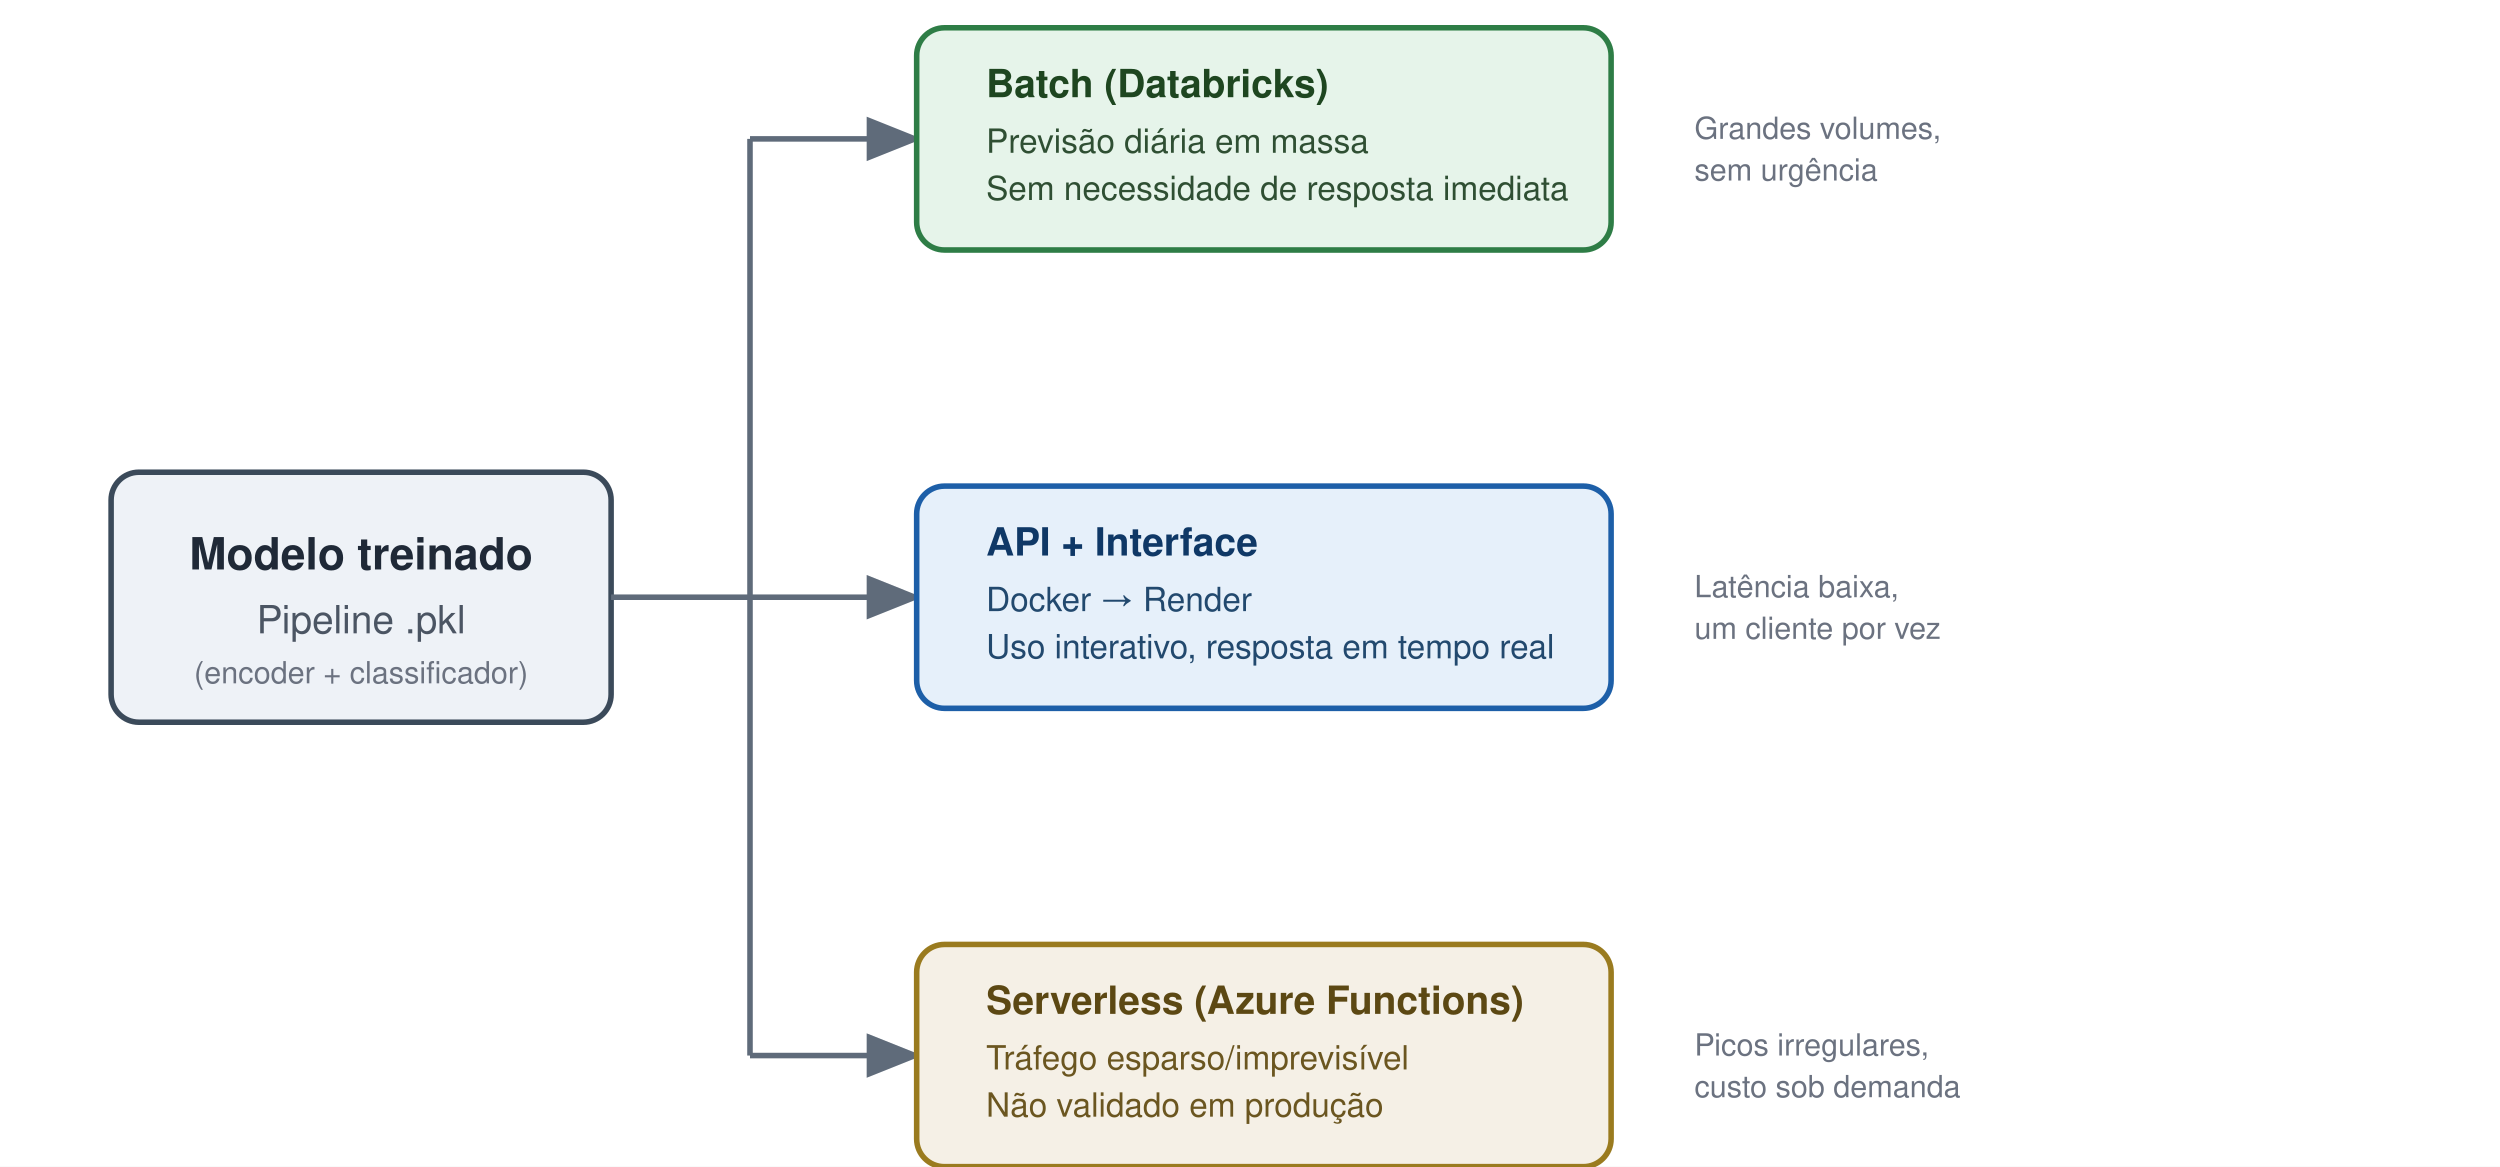
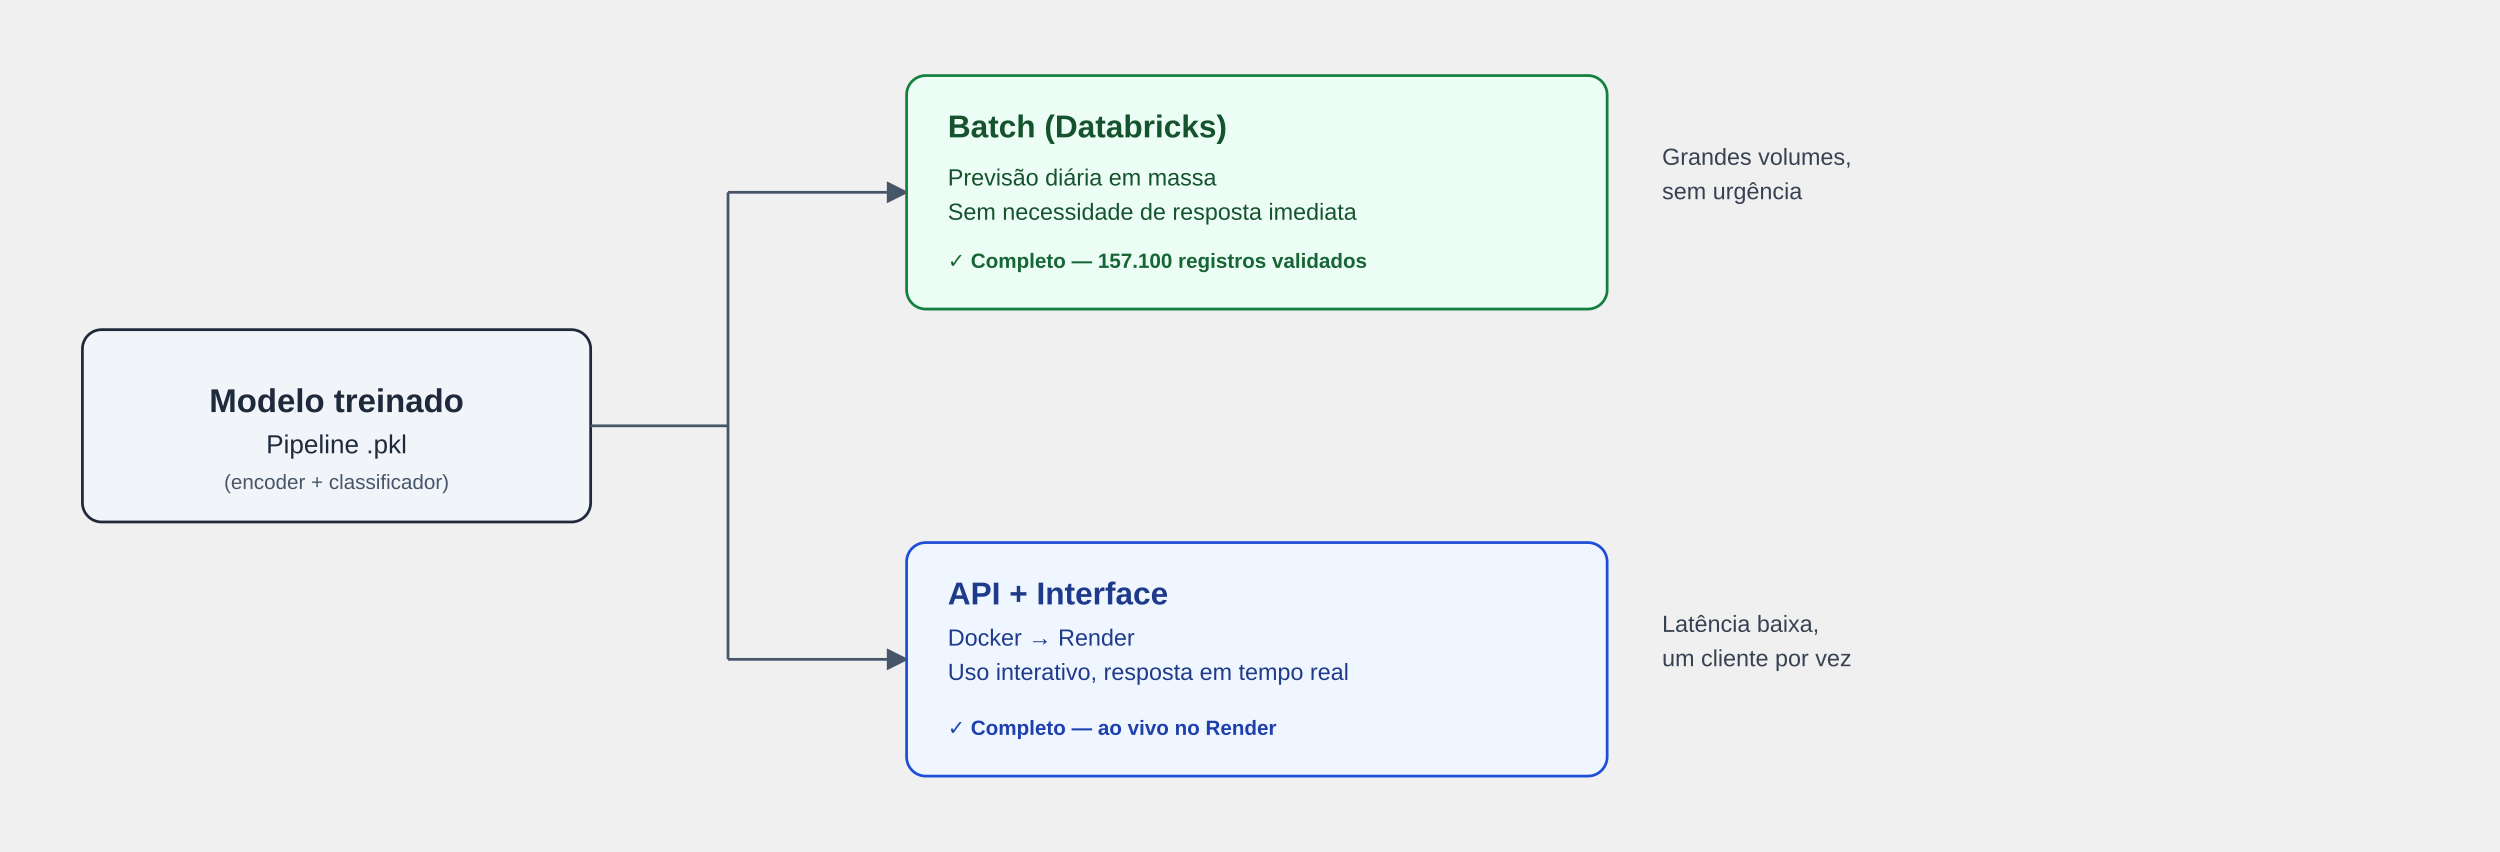
- <svg xmlns="http://www.w3.org/2000/svg" viewBox="0 0 900 420" font-family="Helvetica, Arial, sans-serif">
+ <svg xmlns="http://www.w3.org/2000/svg" viewBox="0 0 1820 620" font-family="Arial, Helvetica, sans-serif">
  <defs>
-     <marker id="arrowhead" markerWidth="10" markerHeight="8" refX="9" refY="4" orient="auto">
-       <polygon points="0 0, 10 4, 0 8" fill="#5f6b7a" />
+     <marker id="arrow" viewBox="0 0 10 10" refX="9" refY="5" markerWidth="8" markerHeight="8" orient="auto-start-reverse">
+       <path d="M 0 0 L 10 5 L 0 10 z" fill="#475569" />
    </marker>
  </defs>
-   <rect width="900" height="420" fill="#ffffff" />
-   <rect x="40" y="170" width="180" height="90" rx="10" fill="#eef2f7" stroke="#3b4a5a" stroke-width="2" />
-   <text x="130" y="205" text-anchor="middle" font-size="16" font-weight="bold" fill="#1f2937">Modelo treinado</text>
-   <text x="130" y="228" text-anchor="middle" font-size="14" fill="#4b5563">Pipeline .pkl</text>
-   <text x="130" y="246" text-anchor="middle" font-size="11" fill="#6b7280">(encoder + classificador)</text>
-   <line x1="220" y1="215" x2="270" y2="215" stroke="#5f6b7a" stroke-width="2" />
-   <line x1="270" y1="215" x2="270" y2="50" stroke="#5f6b7a" stroke-width="2" />
-   <line x1="270" y1="215" x2="270" y2="380" stroke="#5f6b7a" stroke-width="2" />
-   <line x1="270" y1="50" x2="330" y2="50" stroke="#5f6b7a" stroke-width="2" marker-end="url(#arrowhead)" />
-   <line x1="270" y1="215" x2="330" y2="215" stroke="#5f6b7a" stroke-width="2" marker-end="url(#arrowhead)" />
-   <line x1="270" y1="380" x2="330" y2="380" stroke="#5f6b7a" stroke-width="2" marker-end="url(#arrowhead)" />
-   <rect x="330" y="10" width="250" height="80" rx="10" fill="#e6f4ea" stroke="#2e7d46" stroke-width="2" />
-   <text x="355" y="35" font-size="14" font-weight="bold" fill="#1e4620">Batch (Databricks)</text>
-   <text x="355" y="55" font-size="12" fill="#2f4f33">Previsão diária em massa</text>
-   <text x="355" y="72" font-size="12" fill="#2f4f33">Sem necessidade de resposta imediata</text>
-   <rect x="330" y="175" width="250" height="80" rx="10" fill="#e6f0fa" stroke="#1d5fa8" stroke-width="2" />
-   <text x="355" y="200" font-size="14" font-weight="bold" fill="#0f3866">API + Interface</text>
-   <text x="355" y="220" font-size="12" fill="#22496e">Docker → Render</text>
-   <text x="355" y="237" font-size="12" fill="#22496e">Uso interativo, resposta em tempo real</text>
-   <rect x="330" y="340" width="250" height="80" rx="10" fill="#f5f0e6" stroke="#9a7b1f" stroke-width="2" />
-   <text x="355" y="365" font-size="14" font-weight="bold" fill="#5c4813">Serverless (Azure Functions)</text>
-   <text x="355" y="385" font-size="12" fill="#6b5620">Tráfego esparso/imprevisível</text>
-   <text x="355" y="402" font-size="12" fill="#6b5620">Não validado em produção</text>
-   <text x="610" y="50" font-size="11" fill="#6b7280">Grandes volumes,</text>
-   <text x="610" y="65" font-size="11" fill="#6b7280">sem urgência</text>
-   <text x="610" y="215" font-size="11" fill="#6b7280">Latência baixa,</text>
-   <text x="610" y="230" font-size="11" fill="#6b7280">um cliente por vez</text>
-   <text x="610" y="380" font-size="11" fill="#6b7280">Picos irregulares,</text>
-   <text x="610" y="395" font-size="11" fill="#6b7280">custo sob demanda</text>
+   <rect x="60" y="240" width="370" height="140" rx="14" fill="#f1f5f9" stroke="#1e293b" stroke-width="2" />
+   <text x="245" y="300" text-anchor="middle" font-size="24" font-weight="bold" fill="#1e293b">Modelo treinado</text>
+   <text x="245" y="330" text-anchor="middle" font-size="19" fill="#1e293b">Pipeline .pkl</text>
+   <text x="245" y="356" text-anchor="middle" font-size="15" fill="#475569">(encoder + classificador)</text>
+   <path d="M 430 310 L 530 310" stroke="#475569" stroke-width="2" fill="none" />
+   <path d="M 530 140 L 530 480" stroke="#475569" stroke-width="2" fill="none" />
+   <path d="M 530 140 L 660 140" stroke="#475569" stroke-width="2" fill="none" marker-end="url(#arrow)" />
+   <path d="M 530 480 L 660 480" stroke="#475569" stroke-width="2" fill="none" marker-end="url(#arrow)" />
+   <rect x="660" y="55" width="510" height="170" rx="14" fill="#ecfdf5" stroke="#15803d" stroke-width="2" />
+   <text x="690" y="100" font-size="23" font-weight="bold" fill="#14532d">Batch (Databricks)</text>
+   <text x="690" y="135" font-size="17" fill="#14532d">Previsão diária em massa</text>
+   <text x="690" y="160" font-size="17" fill="#14532d">Sem necessidade de resposta imediata</text>
+   <text x="690" y="195" font-size="15" fill="#166534" font-weight="bold">✓ Completo — 157.100 registros validados</text>
+   <text x="1210" y="120" font-size="17" fill="#374151">Grandes volumes,</text>
+   <text x="1210" y="145" font-size="17" fill="#374151">sem urgência</text>
+   <rect x="660" y="395" width="510" height="170" rx="14" fill="#eff6ff" stroke="#1d4ed8" stroke-width="2" />
+   <text x="690" y="440" font-size="23" font-weight="bold" fill="#1e3a8a">API + Interface</text>
+   <text x="690" y="470" font-size="17" fill="#1e3a8a">Docker → Render</text>
+   <text x="690" y="495" font-size="17" fill="#1e3a8a">Uso interativo, resposta em tempo real</text>
+   <text x="690" y="535" font-size="15" fill="#1e40af" font-weight="bold">✓ Completo — ao vivo no Render</text>
+   <text x="1210" y="460" font-size="17" fill="#374151">Latência baixa,</text>
+   <text x="1210" y="485" font-size="17" fill="#374151">um cliente por vez</text>
</svg>
